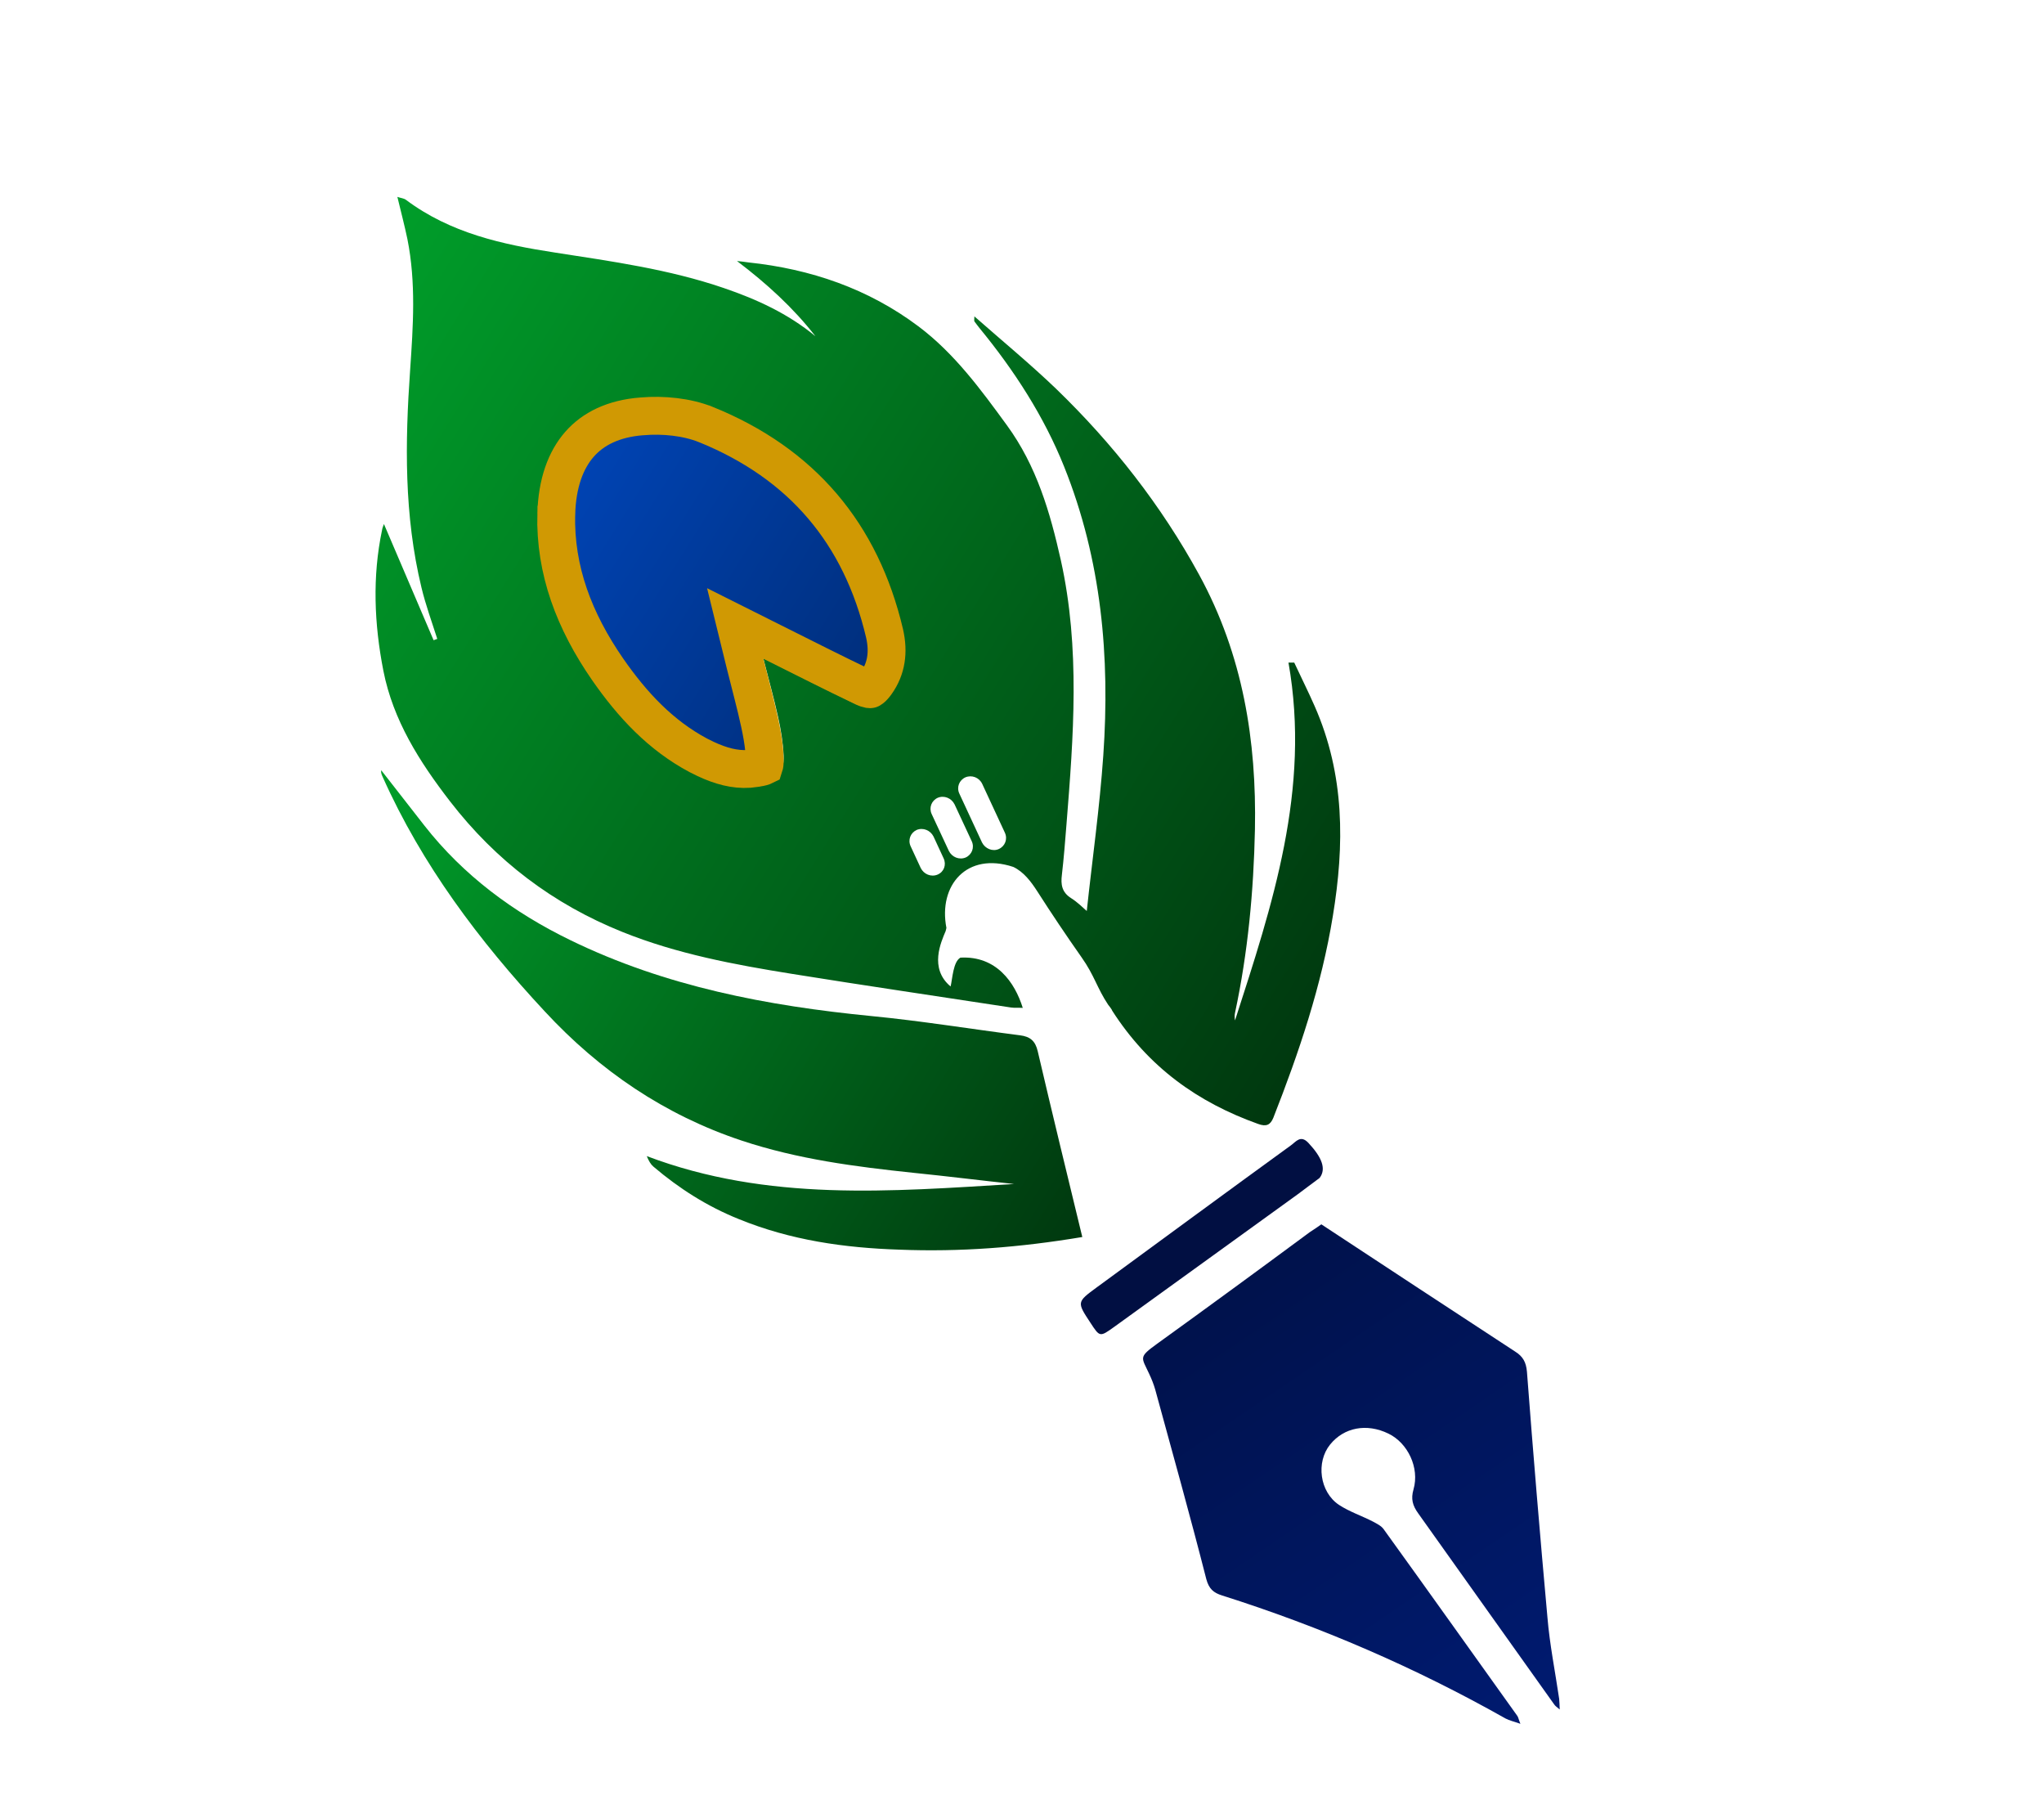
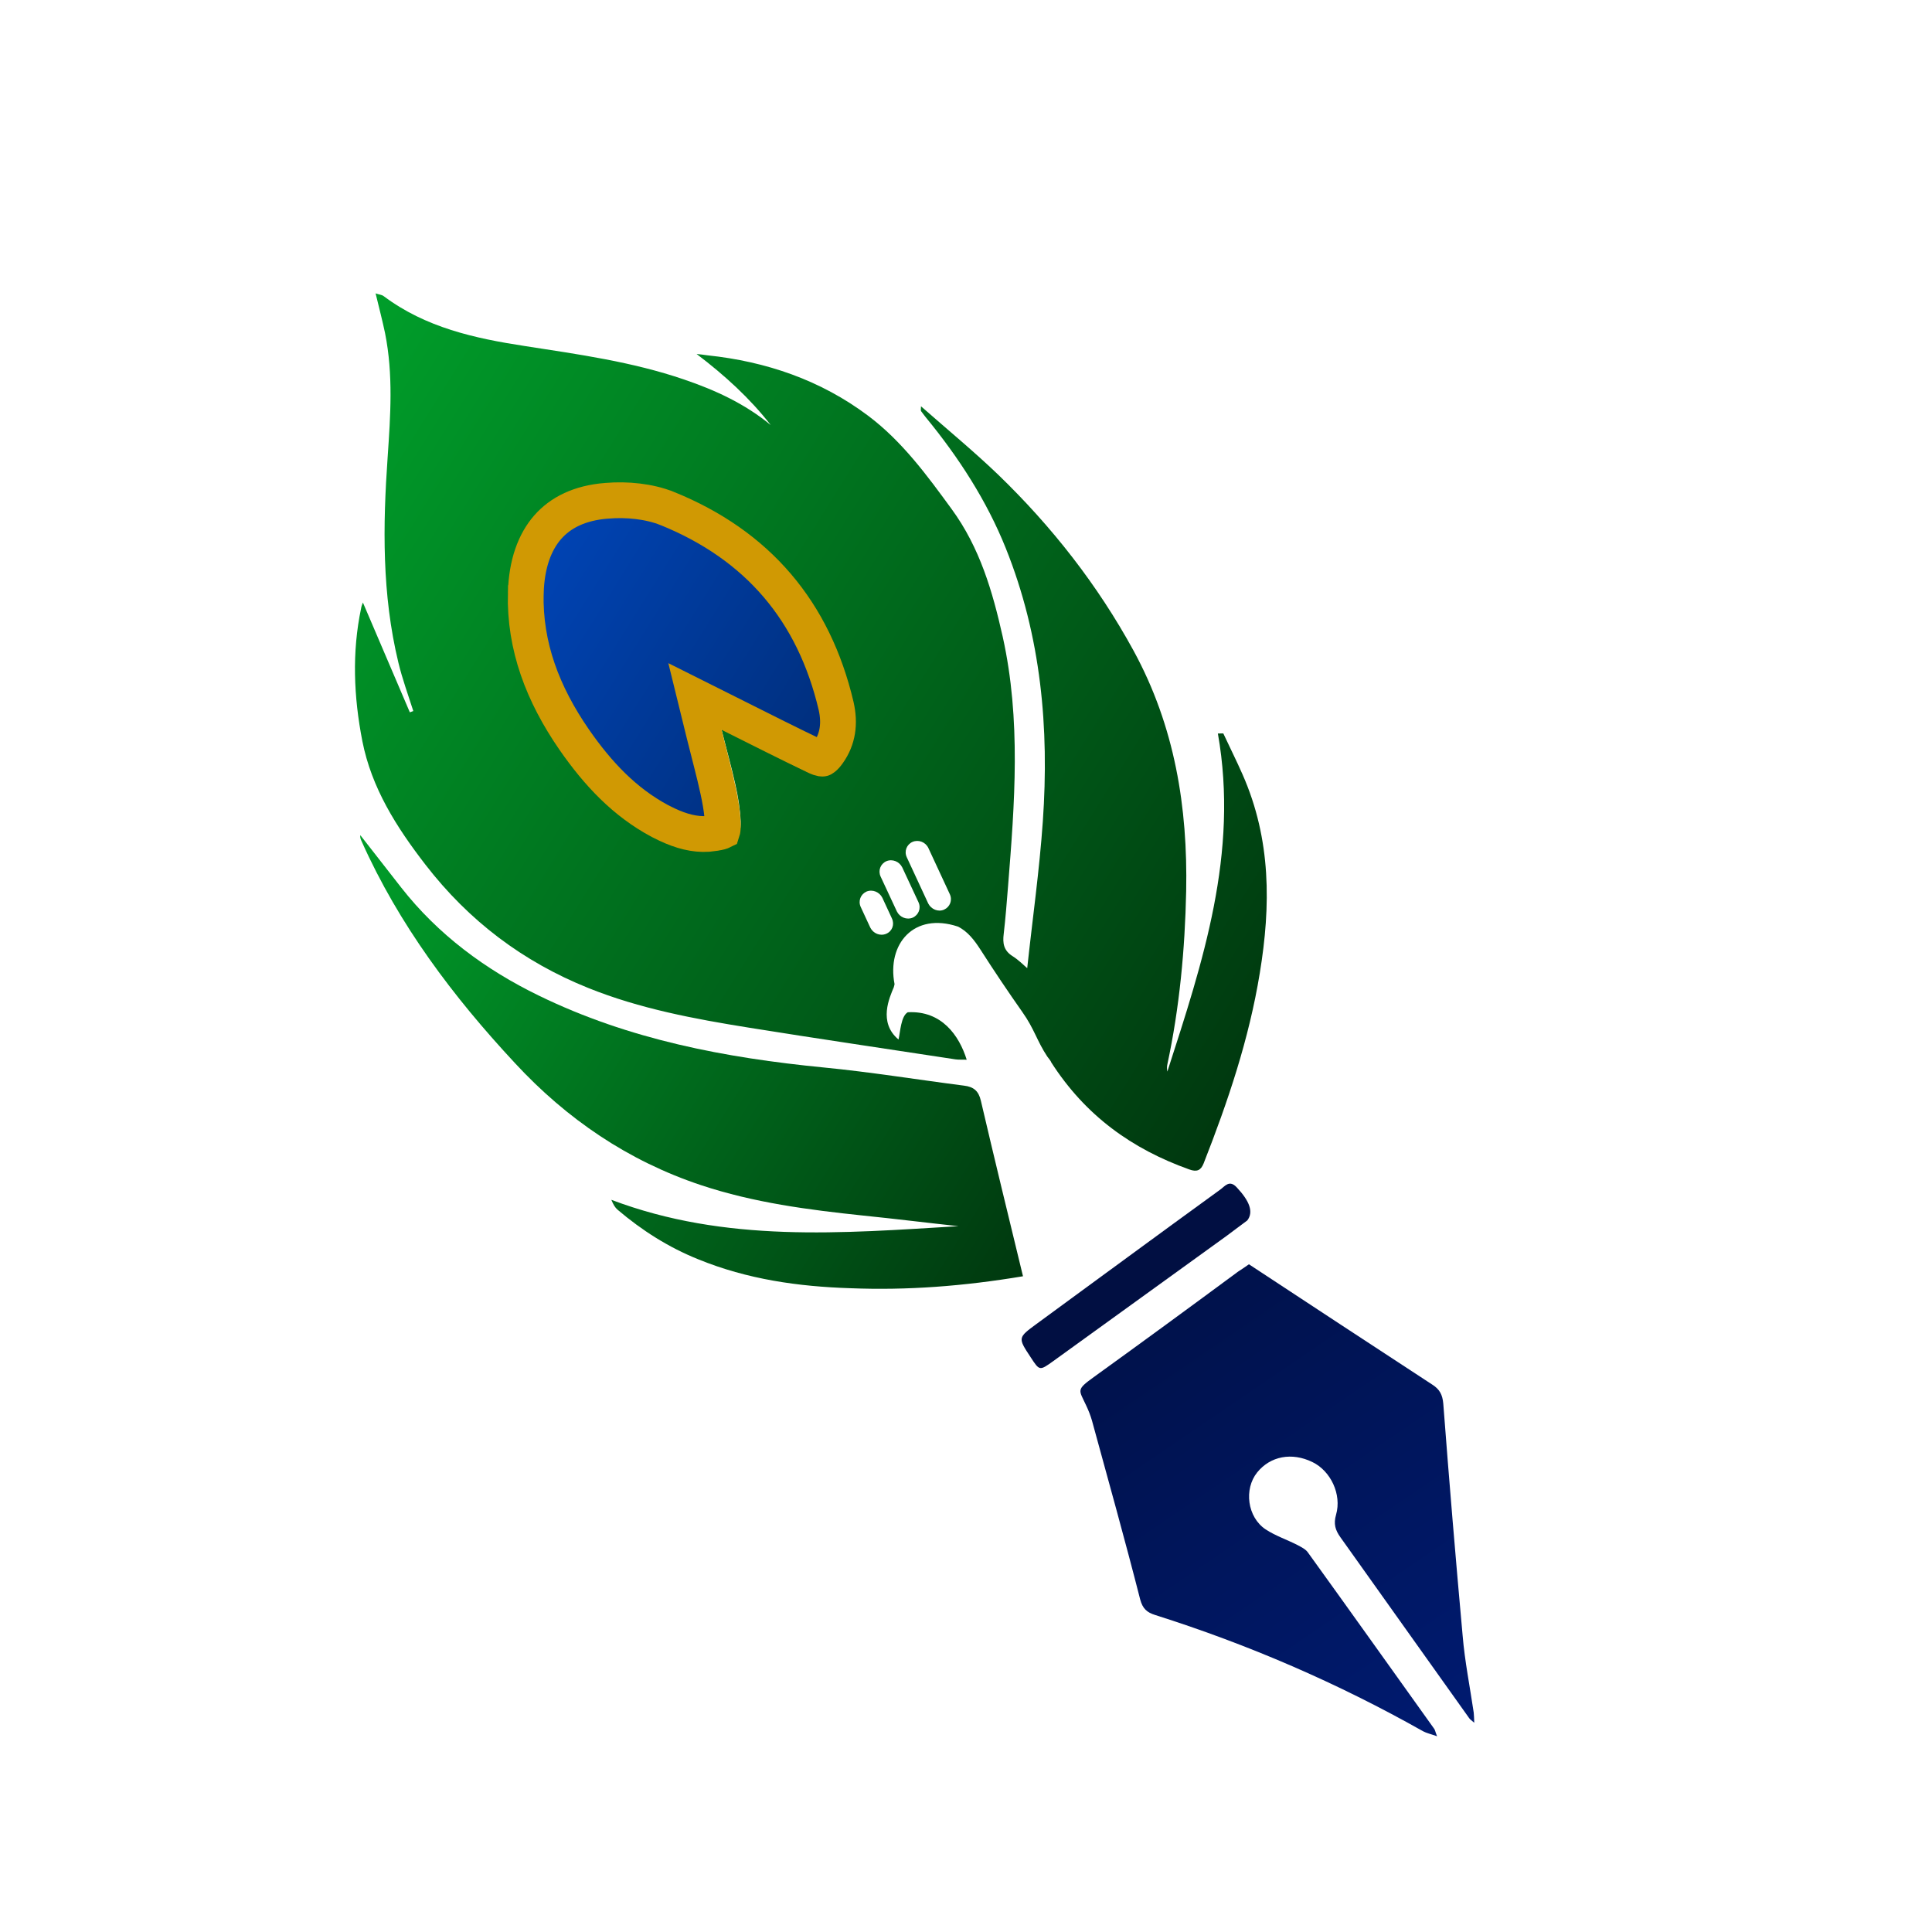
- <svg xmlns="http://www.w3.org/2000/svg" width="54" height="48" viewBox="0 0 54 48" fill="none">
+ <svg xmlns="http://www.w3.org/2000/svg" width="32" height="32" viewBox="0 0 54 48" fill="none">
  <path d="M24.997 24.544C24.995 24.559 24.984 24.576 24.976 24.603C24.96 24.642 24.966 24.645 24.997 24.544Z" fill="black" />
  <path d="M30.57 35.491C30.068 35.853 30.157 35.844 30.359 36.284C30.424 36.421 30.479 36.56 30.521 36.706C30.977 38.373 31.443 40.038 31.87 41.711C31.939 41.962 32.056 42.068 32.288 42.14C34.893 42.965 37.39 44.043 39.777 45.39C39.871 45.441 39.989 45.466 40.167 45.529C40.114 45.4 40.111 45.35 40.083 45.316C38.908 43.675 37.737 42.027 36.553 40.387C36.491 40.3 36.375 40.244 36.276 40.19C35.978 40.036 35.652 39.929 35.373 39.746C34.861 39.402 34.764 38.619 35.139 38.154C35.506 37.7 36.105 37.584 36.682 37.865C37.19 38.11 37.508 38.766 37.343 39.338C37.27 39.59 37.319 39.765 37.467 39.97C38.666 41.651 39.862 43.339 41.062 45.02C41.087 45.06 41.136 45.09 41.206 45.151C41.2 45.026 41.2 44.946 41.191 44.868C41.086 44.152 40.941 43.434 40.881 42.714C40.685 40.551 40.504 38.389 40.34 36.23C40.318 35.983 40.239 35.829 40.028 35.697C38.329 34.588 36.633 33.472 34.908 32.337C34.831 32.394 34.718 32.468 34.605 32.542C33.268 33.53 31.925 34.514 30.57 35.491Z" fill="url(#paint0_linear_45_8)" />
  <path d="M34.103 30.252C32.389 31.495 30.684 32.751 28.973 34.003C28.447 34.39 28.447 34.39 28.808 34.937C29.056 35.317 29.056 35.317 29.434 35.047C31.05 33.879 32.666 32.712 34.282 31.545C34.483 31.397 34.678 31.246 34.862 31.112C35.042 30.878 34.93 30.575 34.569 30.189C34.359 29.962 34.237 30.158 34.103 30.252Z" fill="#010F42" />
  <path d="M25.747 8.495C25.787 8.552 25.83 8.603 25.876 8.664C26.798 9.786 27.58 10.998 28.11 12.318C29.105 14.795 29.327 17.36 29.148 19.948C29.052 21.334 28.856 22.705 28.711 24.061C28.608 23.972 28.465 23.827 28.302 23.725C28.049 23.567 28.022 23.357 28.054 23.104C28.105 22.662 28.14 22.218 28.175 21.774C28.36 19.455 28.543 17.127 28.026 14.796C27.743 13.534 27.388 12.308 26.599 11.229C25.91 10.284 25.214 9.335 24.27 8.624C22.938 7.623 21.413 7.104 19.773 6.931C19.673 6.917 19.573 6.903 19.47 6.894C20.259 7.492 20.957 8.129 21.542 8.88C20.818 8.283 19.993 7.904 19.117 7.606C17.669 7.111 16.168 6.904 14.665 6.671C13.268 6.457 11.899 6.157 10.725 5.278C10.668 5.235 10.587 5.232 10.498 5.2C10.593 5.597 10.688 5.954 10.763 6.314C10.994 7.471 10.914 8.618 10.835 9.774C10.7 11.69 10.673 13.609 11.135 15.52C11.244 15.974 11.408 16.422 11.552 16.874C11.52 16.886 11.487 16.898 11.455 16.909C11.02 15.891 10.588 14.882 10.143 13.84C10.119 13.906 10.1 13.95 10.093 14.002C9.835 15.23 9.885 16.475 10.129 17.72C10.386 19.021 11.076 20.112 11.89 21.166C13.102 22.735 14.612 23.879 16.444 24.615C17.888 25.196 19.409 25.479 20.93 25.723C22.853 26.032 24.785 26.315 26.709 26.61C26.809 26.624 26.907 26.613 27.02 26.62C26.809 25.941 26.318 25.241 25.373 25.293C25.182 25.399 25.163 25.845 25.114 26.055C24.537 25.574 24.867 24.872 24.98 24.598C24.985 24.576 25 24.538 25.003 24.507C24.785 23.383 25.543 22.491 26.77 22.897C27.047 23.029 27.238 23.285 27.404 23.542C27.781 24.131 28.171 24.712 28.574 25.285C28.912 25.761 28.981 26.093 29.274 26.534C29.28 26.538 29.386 26.676 29.379 26.688C30.34 28.188 31.643 29.115 33.237 29.685C33.455 29.765 33.563 29.712 33.641 29.52C34.32 27.791 34.912 26.04 35.212 24.195C35.52 22.322 35.533 20.467 34.73 18.647C34.561 18.261 34.37 17.884 34.192 17.5C34.141 17.5 34.091 17.501 34.04 17.501C34.632 20.852 33.613 23.902 32.628 26.951C32.615 26.878 32.614 26.813 32.628 26.75C32.968 25.162 33.12 23.538 33.154 21.905C33.199 19.57 32.84 17.306 31.682 15.184C30.683 13.355 29.404 11.72 27.896 10.264C27.221 9.617 26.498 9.021 25.742 8.356C25.738 8.457 25.733 8.478 25.747 8.495ZM25.949 20.704L26.548 21.994C26.626 22.164 26.551 22.35 26.388 22.424C26.224 22.499 26.026 22.415 25.944 22.252L25.345 20.961C25.266 20.792 25.341 20.605 25.505 20.531C25.674 20.46 25.87 20.535 25.949 20.704ZM20.074 20.68C19.428 20.791 18.831 20.595 18.258 20.293C17.192 19.723 16.4 18.875 15.719 17.903C14.8 16.59 14.242 15.18 14.278 13.596C14.318 11.845 15.25 10.741 16.933 10.619C17.549 10.57 18.241 10.641 18.816 10.872C21.474 11.947 23.126 13.895 23.782 16.634C23.925 17.222 23.857 17.799 23.499 18.305C23.239 18.681 22.971 18.763 22.544 18.561C21.772 18.191 21.008 17.793 20.163 17.378C20.303 17.931 20.444 18.429 20.555 18.933C20.63 19.268 20.688 19.618 20.702 19.956C20.713 20.421 20.55 20.601 20.074 20.68ZM24.769 23.1C24.599 23.171 24.407 23.091 24.325 22.927L24.058 22.351C23.98 22.181 24.055 21.995 24.218 21.92C24.388 21.85 24.58 21.93 24.662 22.093L24.929 22.67C25.008 22.839 24.939 23.029 24.769 23.1ZM25.672 22.218C25.75 22.387 25.675 22.574 25.512 22.648C25.342 22.719 25.149 22.639 25.068 22.475L24.614 21.501C24.536 21.332 24.61 21.145 24.774 21.071C24.944 21 25.136 21.08 25.218 21.244L25.672 22.218Z" fill="url(#paint1_linear_45_8)" />
  <path d="M23.766 33.006C25.358 33.069 26.93 32.95 28.593 32.672C28.188 31.004 27.794 29.385 27.416 27.767C27.353 27.494 27.217 27.377 26.945 27.344C25.636 27.176 24.33 26.963 23.021 26.836C20.277 26.567 17.584 26.058 15.064 24.829C13.569 24.103 12.241 23.121 11.209 21.801C10.828 21.314 10.452 20.83 10.071 20.343C10.059 20.415 10.086 20.465 10.11 20.52C11.146 22.838 12.658 24.851 14.395 26.716C15.844 28.28 17.557 29.447 19.593 30.125C21.076 30.618 22.6 30.815 24.131 30.976C25.02 31.066 25.905 31.177 26.79 31.272C23.54 31.467 20.286 31.747 17.087 30.535C17.14 30.665 17.192 30.754 17.264 30.814C17.941 31.39 18.683 31.862 19.512 32.196C20.892 32.76 22.315 32.959 23.766 33.006Z" fill="url(#paint2_linear_45_8)" />
  <path d="M14.696 13.572C14.719 12.76 14.945 12.151 15.308 11.736C15.667 11.326 16.204 11.055 16.954 10.997L16.957 10.997C17.526 10.948 18.147 11.013 18.642 11.21L18.643 11.21C21.187 12.24 22.748 14.092 23.369 16.729C23.482 17.223 23.418 17.661 23.151 18.038C23.099 18.112 23.058 18.155 23.029 18.178C23.015 18.19 23.006 18.196 23 18.199C22.995 18.202 22.993 18.203 22.992 18.203C22.991 18.204 22.989 18.204 22.985 18.204C22.982 18.204 22.974 18.204 22.96 18.202C22.931 18.197 22.881 18.183 22.805 18.145L22.801 18.144C22.022 17.772 21.255 17.383 20.391 16.951L19.424 16.467L19.682 17.517C19.826 18.102 19.961 18.585 20.07 19.092C20.124 19.341 20.167 19.581 20.189 19.814L20.203 20.047C20.206 20.158 20.195 20.212 20.188 20.233C20.168 20.243 20.112 20.265 19.988 20.282L19.98 20.284L19.972 20.285L19.785 20.308C19.411 20.332 19.04 20.232 18.645 20.047L18.445 19.948C17.459 19.421 16.712 18.628 16.05 17.674C15.171 16.401 14.659 15.064 14.695 13.573L14.696 13.572Z" fill="url(#paint3_linear_45_8)" stroke="#D09903" />
  <defs>
    <linearGradient id="paint0_linear_45_8" x1="31.969" y1="33.001" x2="40.224" y2="45.146" gradientUnits="userSpaceOnUse">
      <stop stop-color="#001149" />
      <stop offset="1" stop-color="#001A6F" />
    </linearGradient>
    <linearGradient id="paint1_linear_45_8" x1="8.355" y1="8.629" x2="35.937" y2="25.863" gradientUnits="userSpaceOnUse">
      <stop stop-color="#009E2A" />
      <stop offset="1" stop-color="#00380F" />
    </linearGradient>
    <linearGradient id="paint2_linear_45_8" x1="9.516" y1="21.23" x2="28.378" y2="33.016" gradientUnits="userSpaceOnUse">
      <stop stop-color="#009E2A" />
      <stop offset="1" stop-color="#00380F" />
    </linearGradient>
    <linearGradient id="paint3_linear_45_8" x1="14.077" y1="12.713" x2="23.422" y2="18.553" gradientUnits="userSpaceOnUse">
      <stop stop-color="#0045B8" />
      <stop offset="1" stop-color="#002D78" />
    </linearGradient>
  </defs>
</svg>
